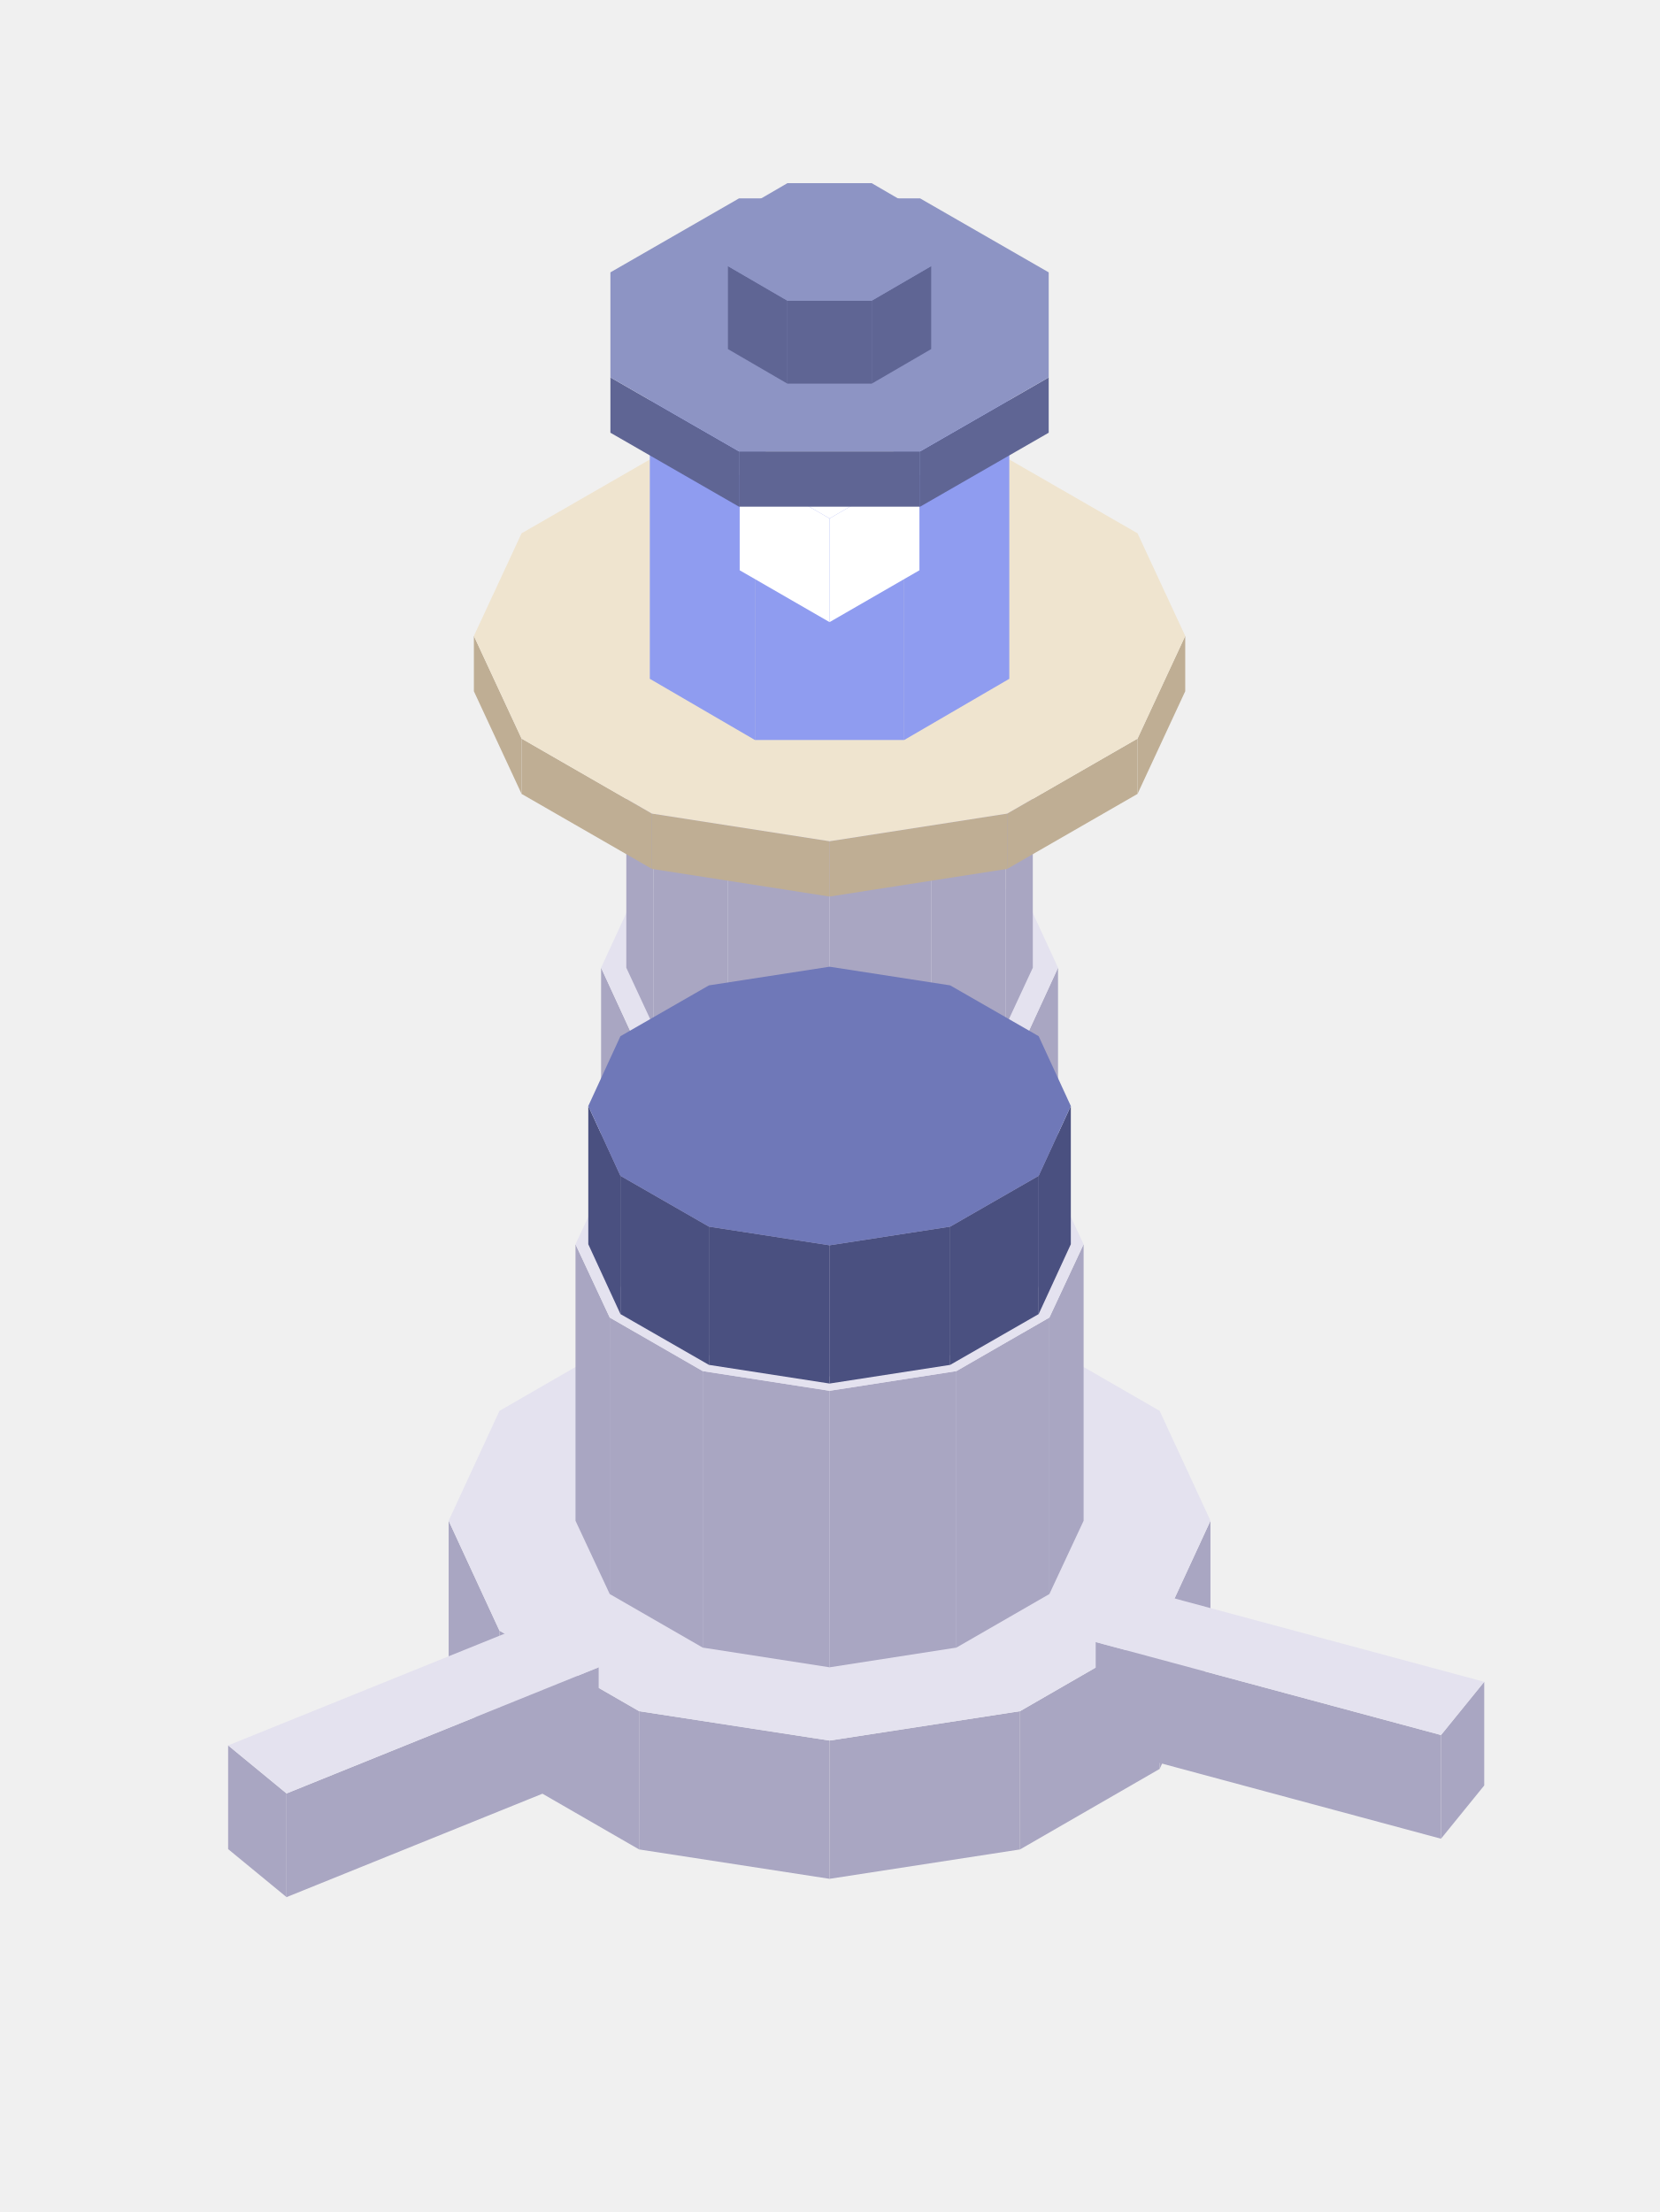
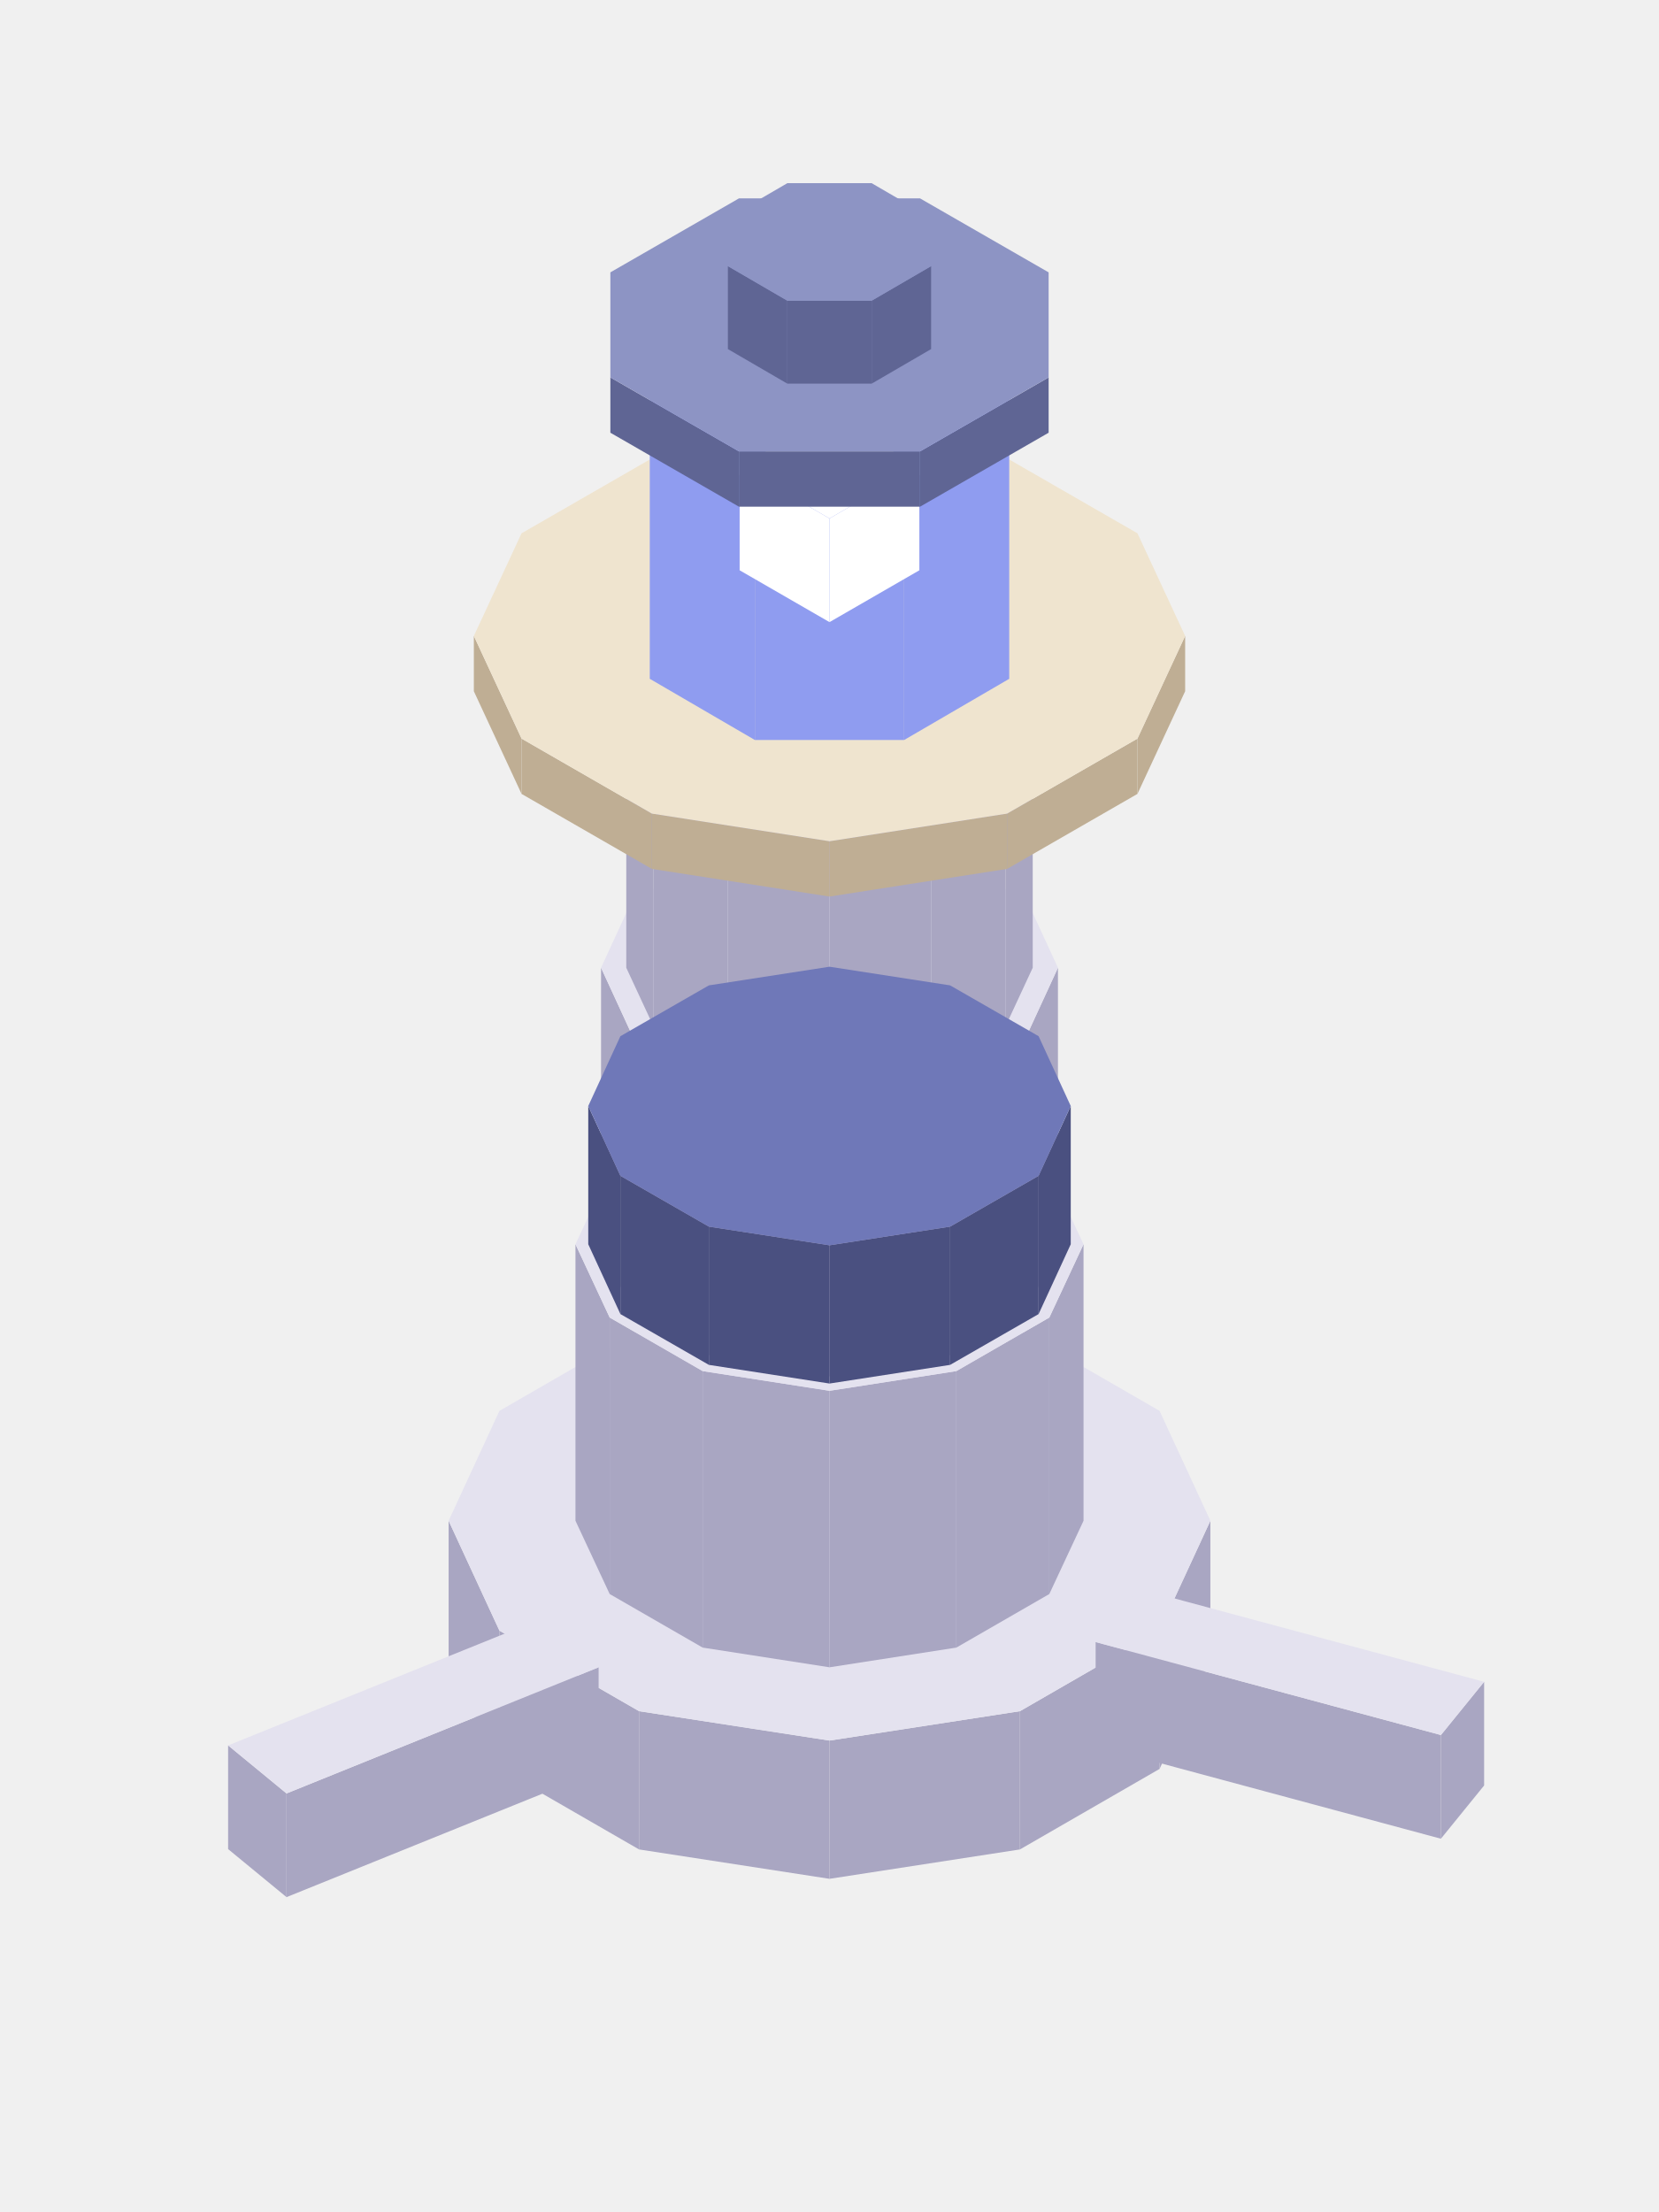
- <svg xmlns="http://www.w3.org/2000/svg" width="21" height="28" viewBox="0 0 48 64">
+ <svg xmlns="http://www.w3.org/2000/svg" width="31.5" height="42" viewBox="0 0 48 64">
  <polygon fill="#a9a6c2" points="20.77,32.95 21.74,39.29 21.74,42.29 20.77,35.95" />
  <polygon fill="#a9a6c2" points="21.74,39.29 24.66,39.14 24.66,42.14 21.74,42.29" />
  <polygon fill="#e4e2ef" points="21.74,39.29 20.77,32.95 23.70,32.80 24.66,39.14" />
  <polygon fill="#a9a6c2" points="24.00,50.36 29.51,49.51 29.51,53.51 24.00,54.36" />
  <polygon fill="#a9a6c2" points="18.49,49.51 24.00,50.36 24.00,54.36 18.49,53.51" />
  <polygon fill="#a9a6c2" points="14.45,47.18 18.49,49.51 18.49,53.51 14.45,51.18" />
  <polygon fill="#a9a6c2" points="12.98,44.00 14.45,47.18 14.45,51.18 12.98,48.00" />
  <polygon fill="#a9a6c2" points="33.55,47.18 35.02,44.00 35.02,48.00 33.55,51.18" />
  <polygon fill="#a9a6c2" points="29.51,49.51 33.55,47.18 33.55,51.18 29.51,53.51" />
  <polygon fill="#e4e2ef" points="29.51,49.51 24.00,50.36 18.49,49.51 14.45,47.18 12.98,44.00 14.45,40.82 18.49,38.49 24.00,37.64 29.51,38.49 33.55,40.82 35.02,44.00 33.55,47.18" />
  <polygon fill="#a9a6c2" points="24.00,40.24 27.67,39.67 27.67,47.67 24.00,48.24" />
  <polygon fill="#a9a6c2" points="20.33,39.67 24.00,40.24 24.00,48.24 20.33,47.67" />
  <polygon fill="#a9a6c2" points="17.64,38.12 20.33,39.67 20.33,47.67 17.64,46.12" />
  <polygon fill="#a9a6c2" points="16.65,36.00 17.64,38.12 17.64,46.12 16.65,44.00" />
  <polygon fill="#a9a6c2" points="30.36,38.12 31.35,36.00 31.35,44.00 30.36,46.12" />
  <polygon fill="#a9a6c2" points="27.67,39.67 30.36,38.12 30.36,46.12 27.67,47.67" />
  <polygon fill="#e4e2ef" points="27.67,39.67 24.00,40.24 20.33,39.67 17.64,38.12 16.65,36.00 17.64,33.88 20.33,32.33 24.00,31.76 27.67,32.33 30.36,33.88 31.35,36.00 30.36,38.12" />
  <polygon fill="#a9a6c2" points="24.00,31.82 27.31,31.31 27.31,39.31 24.00,39.82" />
  <polygon fill="#a9a6c2" points="20.69,31.31 24.00,31.82 24.00,39.82 20.69,39.31" />
  <polygon fill="#a9a6c2" points="18.27,29.91 20.69,31.31 20.69,39.31 18.27,37.91" />
  <polygon fill="#a9a6c2" points="17.39,28.00 18.27,29.91 18.27,37.91 17.39,36.00" />
  <polygon fill="#a9a6c2" points="29.73,29.91 30.61,28.00 30.61,36.00 29.73,37.91" />
  <polygon fill="#a9a6c2" points="27.31,31.31 29.73,29.91 29.73,37.91 27.31,39.31" />
  <polygon fill="#e4e2ef" points="27.31,31.31 24.00,31.82 20.69,31.31 18.27,29.91 17.39,28.00 18.27,26.09 20.69,24.69 24.00,24.18 27.31,24.69 29.73,26.09 30.61,28.00 29.73,29.91" />
  <polygon fill="#a9a6c2" points="24.00,23.39 26.94,22.94 26.94,30.94 24.00,31.39" />
  <polygon fill="#a9a6c2" points="21.06,22.94 24.00,23.39 24.00,31.39 21.06,30.94" />
  <polygon fill="#a9a6c2" points="18.91,21.70 21.06,22.94 21.06,30.94 18.91,29.70" />
  <polygon fill="#a9a6c2" points="18.12,20.00 18.91,21.70 18.91,29.70 18.12,28.00" />
  <polygon fill="#a9a6c2" points="29.09,21.70 29.88,20.00 29.88,28.00 29.09,29.70" />
  <polygon fill="#a9a6c2" points="26.94,22.94 29.09,21.70 29.09,29.70 26.94,30.94" />
  <polygon fill="#e4e2ef" points="26.94,22.94 24.00,23.39 21.06,22.94 18.91,21.70 18.12,20.00 18.91,18.30 21.06,17.06 24.00,16.61 26.94,17.06 29.09,18.30 29.88,20.00 29.09,21.70" />
  <polygon fill="#4a5080" points="24.00,36.03 27.49,35.49 27.49,39.49 24.00,40.03" />
  <polygon fill="#4a5080" points="20.51,35.49 24.00,36.03 24.00,40.03 20.51,39.49" />
  <polygon fill="#4a5080" points="17.95,34.02 20.51,35.49 20.51,39.49 17.95,38.02" />
  <polygon fill="#4a5080" points="17.02,32.00 17.95,34.02 17.95,38.02 17.02,36.00" />
  <polygon fill="#4a5080" points="30.05,34.02 30.98,32.00 30.98,36.00 30.05,38.02" />
  <polygon fill="#4a5080" points="27.49,35.49 30.05,34.02 30.05,38.02 27.49,39.49" />
  <polygon fill="#6f78b8" points="27.49,35.49 24.00,36.03 20.51,35.49 17.95,34.02 17.02,32.00 17.95,29.98 20.51,28.51 24.00,27.97 27.49,28.51 30.05,29.98 30.98,32.00 30.05,34.02" />
  <polygon fill="#a9a6c2" points="41.69,50.20 42.94,48.66 42.94,51.66 41.69,53.20" />
  <polygon fill="#a9a6c2" points="31.70,47.51 41.69,50.20 41.69,53.20 31.70,50.51" />
  <polygon fill="#e4e2ef" points="32.95,45.97 42.94,48.66 41.69,50.20 31.70,47.51" />
  <polygon fill="#a9a6c2" points="8.29,51.89 17.32,48.24 17.32,51.24 8.29,54.89" />
  <polygon fill="#a9a6c2" points="6.60,50.50 8.29,51.89 8.29,54.89 6.60,53.50" />
  <polygon fill="#e4e2ef" points="17.32,48.24 8.29,51.89 6.60,50.50 15.63,46.85" />
  <polygon fill="#bfae94" points="24.00,24.34 29.14,23.54 29.14,25.14 24.00,25.94" />
  <polygon fill="#bfae94" points="18.86,23.54 24.00,24.34 24.00,25.94 18.86,25.14" />
  <polygon fill="#bfae94" points="15.09,21.37 18.86,23.54 18.86,25.14 15.09,22.97" />
  <polygon fill="#bfae94" points="13.71,18.40 15.09,21.37 15.09,22.97 13.71,20.00" />
  <polygon fill="#bfae94" points="32.91,21.37 34.29,18.40 34.29,20.00 32.91,22.97" />
  <polygon fill="#bfae94" points="29.14,23.54 32.91,21.37 32.91,22.97 29.14,25.14" />
  <polygon fill="#efe4cf" points="29.14,23.54 24.00,24.34 18.86,23.54 15.09,21.37 13.71,18.40 15.09,15.43 18.86,13.26 24.00,12.46 29.14,13.26 32.91,15.43 34.29,18.40 32.91,21.37" />
  <polygon fill="#8f9cf0" points="21.84,14.01 26.16,14.01 26.16,21.41 21.84,21.41" />
  <polygon fill="#8f9cf0" points="18.80,12.24 21.84,14.01 21.84,21.41 18.80,19.64" />
  <polygon fill="#8f9cf0" points="26.16,14.01 29.20,12.24 29.20,19.64 26.16,21.41" />
  <polygon fill="#b8c1ff" points="26.16,14.01 21.84,14.01 18.80,12.24 18.80,9.76 21.84,7.99 26.16,7.99 29.20,9.76 29.20,12.24" />
  <polygon fill="#ffffff" points="24.00,15.00 26.60,13.50 26.60,16.50 24.00,18.00" />
  <polygon fill="#ffffff" points="21.40,13.50 24.00,15.00 24.00,18.00 21.40,16.50" />
  <polygon fill="#ffffff" points="24.00,12.00 26.60,13.50 24.00,15.00 21.40,13.50" />
  <polygon fill="#5f6594" points="21.38,13.06 26.62,13.06 26.62,14.66 21.38,14.66" />
  <polygon fill="#5f6594" points="17.66,10.92 21.38,13.06 21.38,14.66 17.66,12.52" />
  <polygon fill="#5f6594" points="26.62,13.06 30.34,10.92 30.34,12.52 26.62,14.66" />
  <polygon fill="#8d94c4" points="26.62,13.06 21.38,13.06 17.66,10.92 17.66,7.88 21.38,5.74 26.62,5.74 30.34,7.88 30.34,10.92" />
  <polygon fill="#5f6594" points="22.78,8.70 25.22,8.70 25.22,11.10 22.78,11.10" />
  <polygon fill="#5f6594" points="21.06,7.70 22.78,8.70 22.78,11.10 21.06,10.10" />
  <polygon fill="#5f6594" points="25.22,8.70 26.94,7.70 26.94,10.10 25.22,11.10" />
  <polygon fill="#8d94c4" points="25.22,8.70 22.78,8.70 21.06,7.70 21.06,6.30 22.78,5.30 25.22,5.30 26.94,6.30 26.94,7.70" />
</svg>
